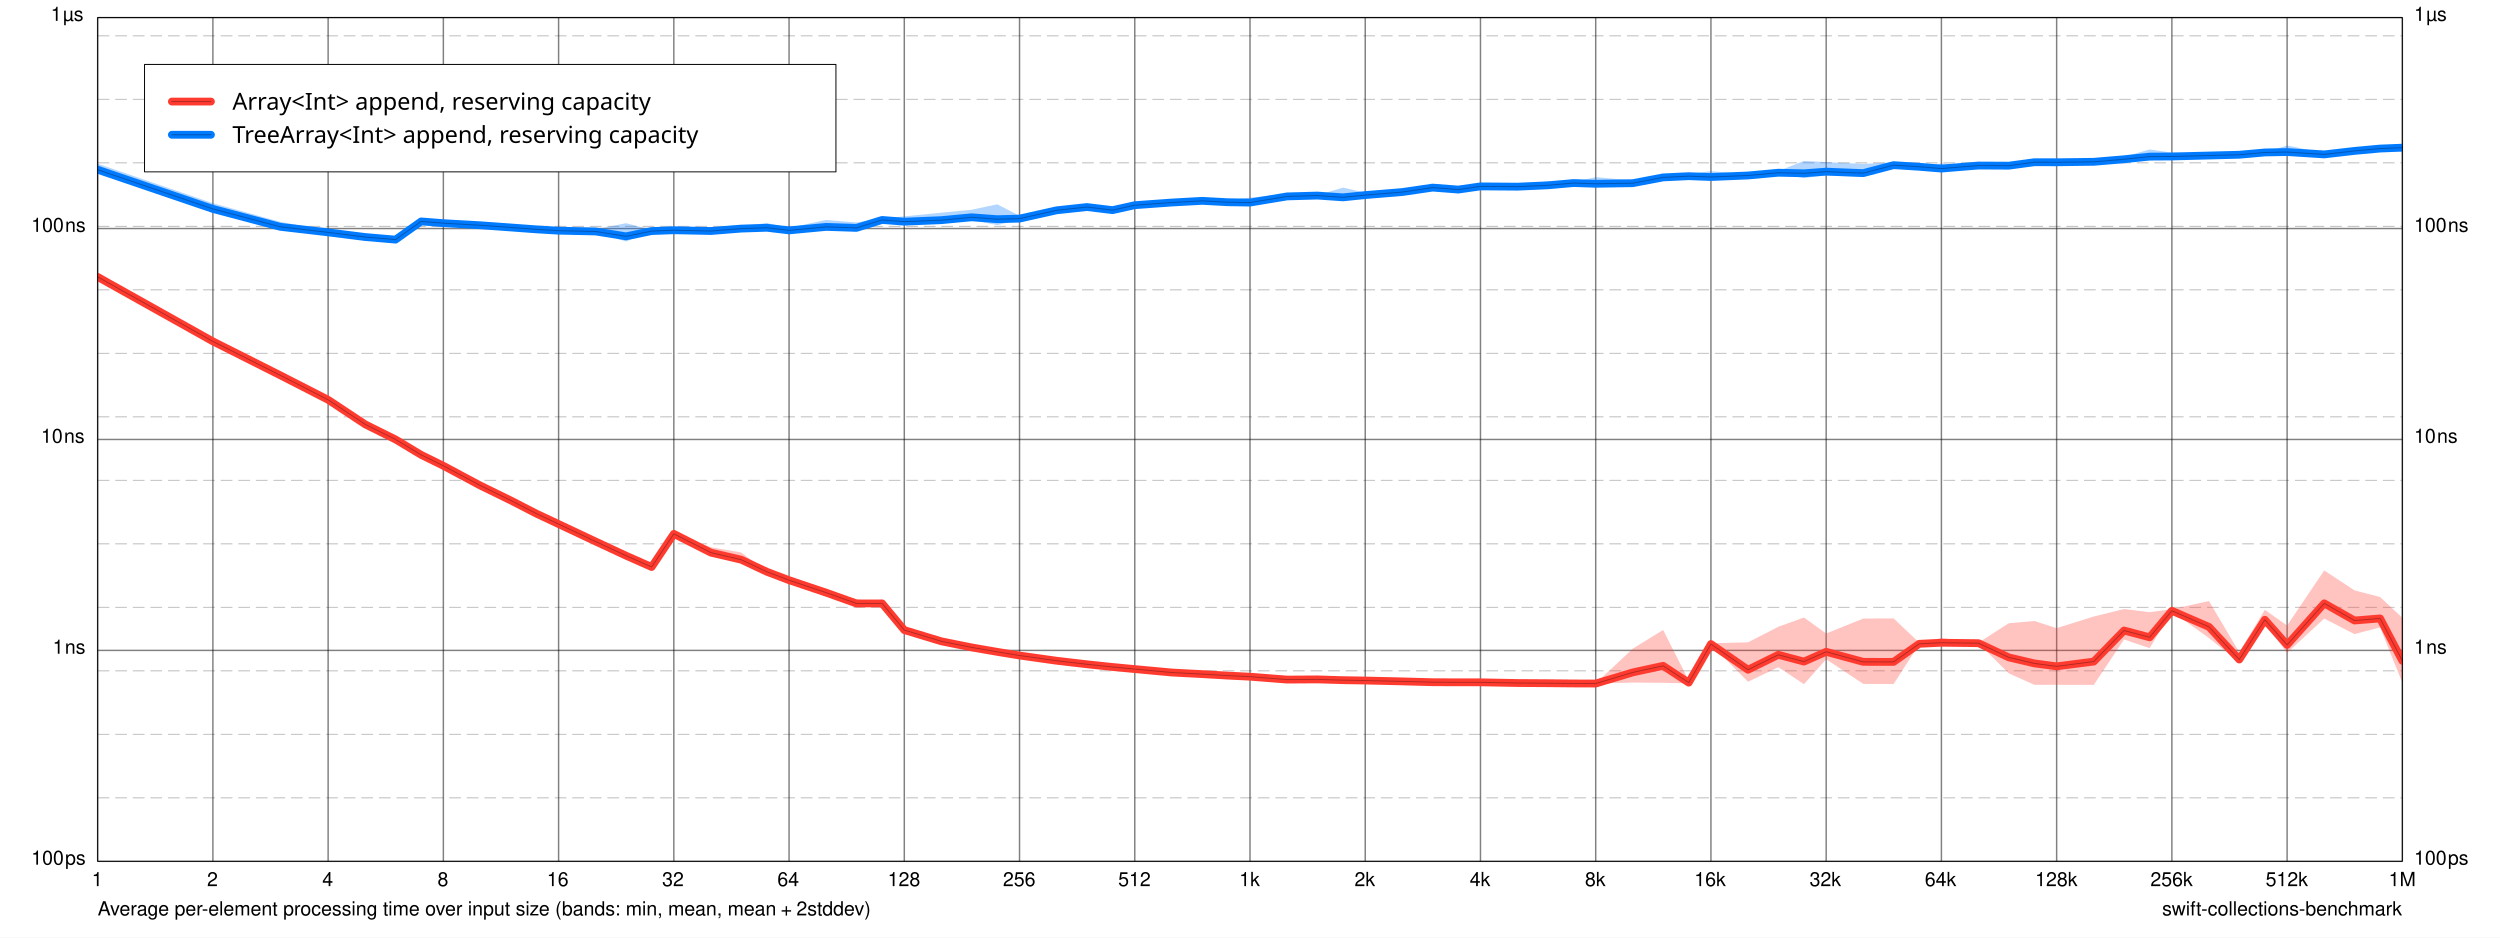
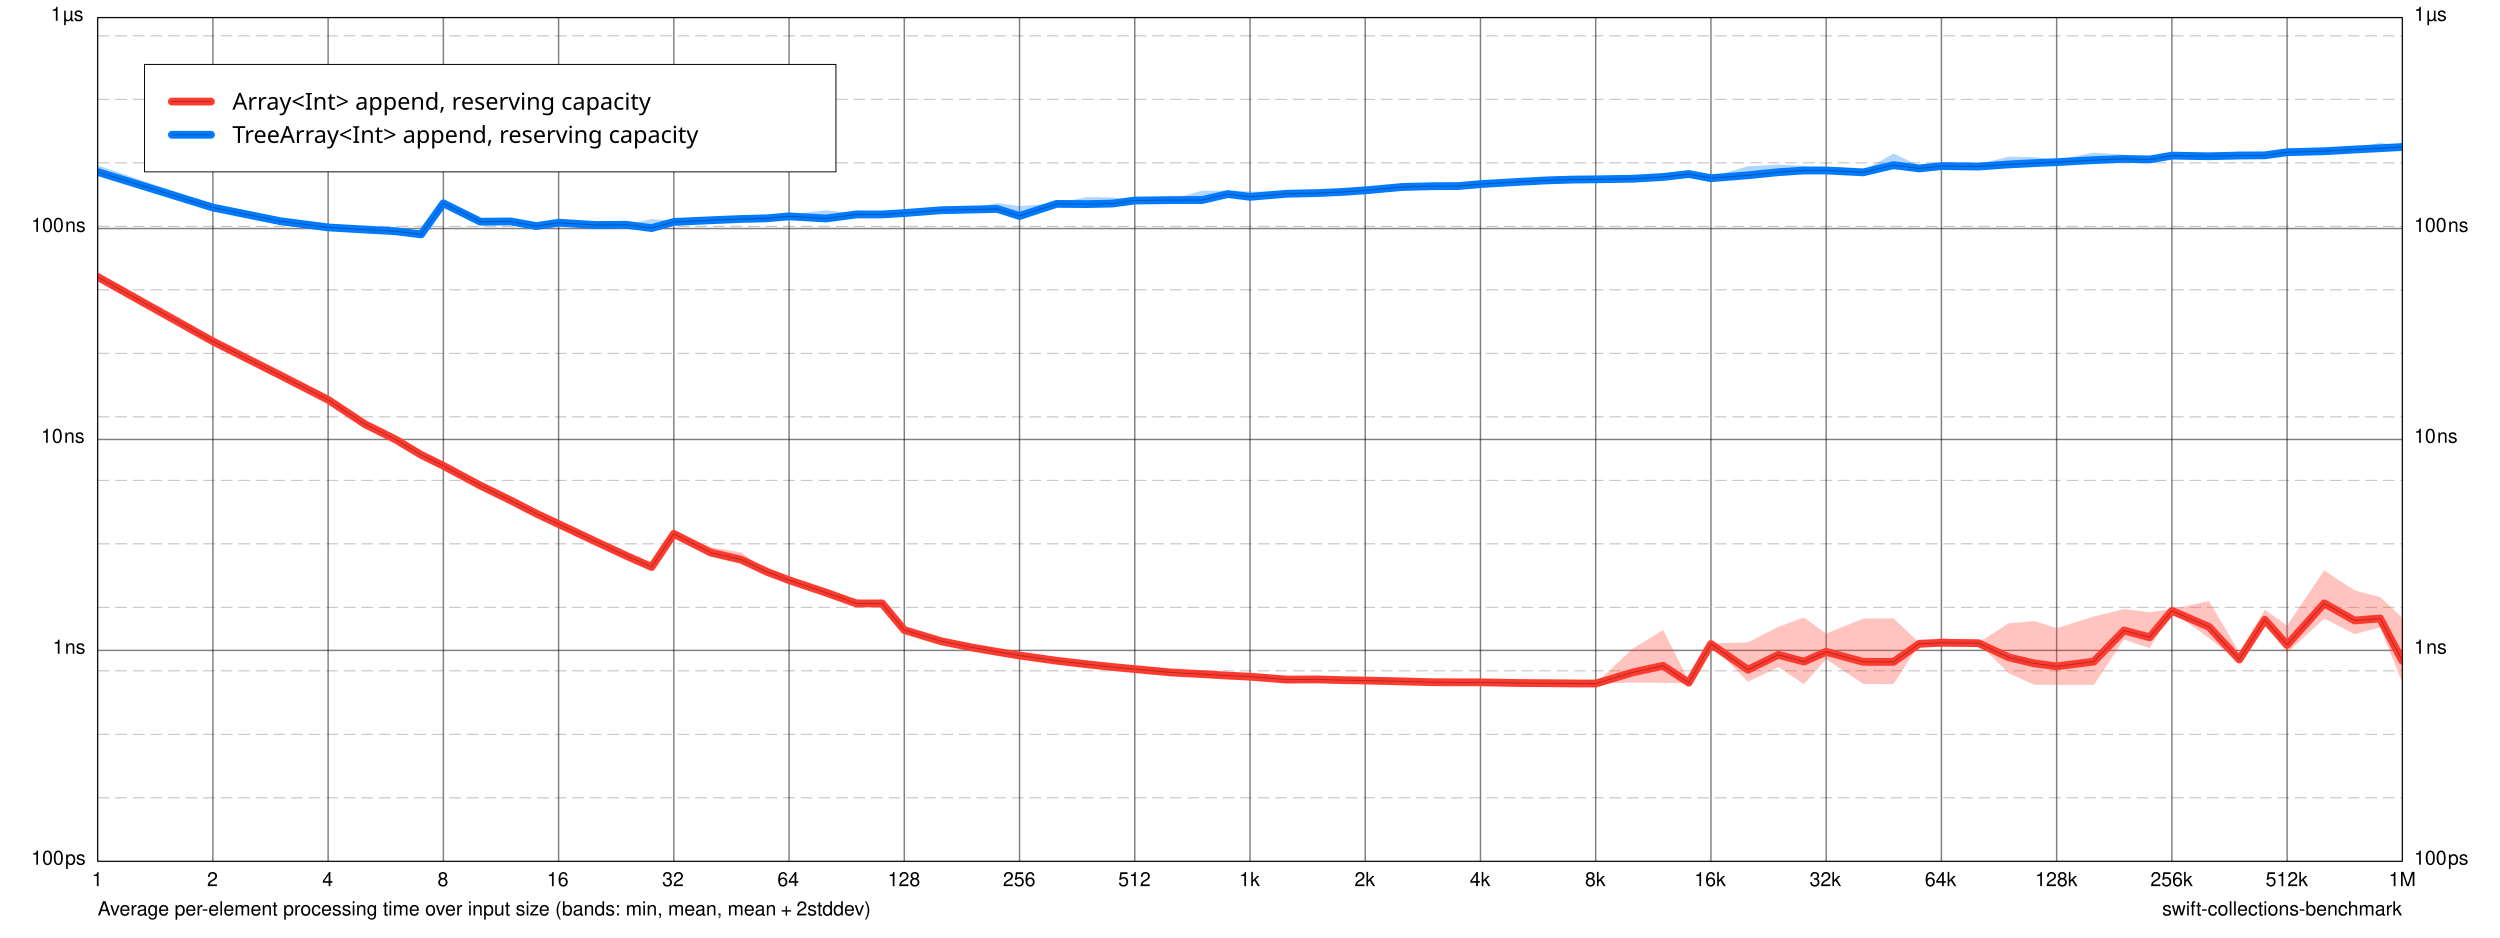
<svg xmlns="http://www.w3.org/2000/svg" xmlns:xlink="http://www.w3.org/1999/xlink" width="1280.0px" height="480.0px" viewBox="0.0 0.0 1280.0 480.0" version="1.1">
  <path d="M 0 0 L 0 480 L 1280 480 L 1280 0 z" fill="#FFFFFF" fill-opacity="1.0" stroke="none" />
  <text x="50" y="468.7" font-family="Helvetica" font-size="10" font-weight="normal" font-style="normal" fill="#000000" fill-opacity="1">Average per-element processing time over input size (bands: min, mean, mean + 2stddev)</text>
  <a xlink:href="https://github.com/apple/swift-collections-benchmark">
    <text x="1107" y="468.7" font-family="Helvetica" font-size="10" font-weight="normal" font-style="normal" fill="#000000" fill-opacity="1">swift-collections-benchmark</text>
  </a>
  <path d="M 50 9 L 50 441" fill="none" stroke-width="0.75" stroke="#000000" stroke-opacity="0.498" stroke-linecap="butt" stroke-linejoin="round" />
  <text x="47" y="453.7" font-family="Helvetica" font-size="10" font-weight="normal" font-style="normal" fill="#000000" fill-opacity="1">1</text>
  <path d="M 109 9 L 109 441" fill="none" stroke-width="0.75" stroke="#000000" stroke-opacity="0.498" stroke-linecap="butt" stroke-linejoin="round" />
  <text x="106" y="453.7" font-family="Helvetica" font-size="10" font-weight="normal" font-style="normal" fill="#000000" fill-opacity="1">2</text>
  <path d="M 168 9 L 168 441" fill="none" stroke-width="0.75" stroke="#000000" stroke-opacity="0.498" stroke-linecap="butt" stroke-linejoin="round" />
  <text x="165" y="453.7" font-family="Helvetica" font-size="10" font-weight="normal" font-style="normal" fill="#000000" fill-opacity="1">4</text>
  <path d="M 227 9 L 227 441" fill="none" stroke-width="0.75" stroke="#000000" stroke-opacity="0.498" stroke-linecap="butt" stroke-linejoin="round" />
  <text x="224" y="453.7" font-family="Helvetica" font-size="10" font-weight="normal" font-style="normal" fill="#000000" fill-opacity="1">8</text>
  <path d="M 286 9 L 286 441" fill="none" stroke-width="0.75" stroke="#000000" stroke-opacity="0.498" stroke-linecap="butt" stroke-linejoin="round" />
  <text x="280" y="453.7" font-family="Helvetica" font-size="10" font-weight="normal" font-style="normal" fill="#000000" fill-opacity="1">16</text>
  <path d="M 345 9 L 345 441" fill="none" stroke-width="0.75" stroke="#000000" stroke-opacity="0.498" stroke-linecap="butt" stroke-linejoin="round" />
  <text x="339" y="453.7" font-family="Helvetica" font-size="10" font-weight="normal" font-style="normal" fill="#000000" fill-opacity="1">32</text>
  <path d="M 404 9 L 404 441" fill="none" stroke-width="0.75" stroke="#000000" stroke-opacity="0.498" stroke-linecap="butt" stroke-linejoin="round" />
  <text x="398" y="453.7" font-family="Helvetica" font-size="10" font-weight="normal" font-style="normal" fill="#000000" fill-opacity="1">64</text>
  <path d="M 463 9 L 463 441" fill="none" stroke-width="0.75" stroke="#000000" stroke-opacity="0.498" stroke-linecap="butt" stroke-linejoin="round" />
  <text x="454.5" y="453.7" font-family="Helvetica" font-size="10" font-weight="normal" font-style="normal" fill="#000000" fill-opacity="1">128</text>
  <path d="M 522 9 L 522 441" fill="none" stroke-width="0.75" stroke="#000000" stroke-opacity="0.498" stroke-linecap="butt" stroke-linejoin="round" />
  <text x="513.5" y="453.7" font-family="Helvetica" font-size="10" font-weight="normal" font-style="normal" fill="#000000" fill-opacity="1">256</text>
  <path d="M 581 9 L 581 441" fill="none" stroke-width="0.75" stroke="#000000" stroke-opacity="0.498" stroke-linecap="butt" stroke-linejoin="round" />
  <text x="572.5" y="453.7" font-family="Helvetica" font-size="10" font-weight="normal" font-style="normal" fill="#000000" fill-opacity="1">512</text>
  <path d="M 640 9 L 640 441" fill="none" stroke-width="0.75" stroke="#000000" stroke-opacity="0.498" stroke-linecap="butt" stroke-linejoin="round" />
  <text x="634.5" y="453.7" font-family="Helvetica" font-size="10" font-weight="normal" font-style="normal" fill="#000000" fill-opacity="1">1k</text>
  <path d="M 699 9 L 699 441" fill="none" stroke-width="0.75" stroke="#000000" stroke-opacity="0.498" stroke-linecap="butt" stroke-linejoin="round" />
  <text x="693.5" y="453.7" font-family="Helvetica" font-size="10" font-weight="normal" font-style="normal" fill="#000000" fill-opacity="1">2k</text>
  <path d="M 758 9 L 758 441" fill="none" stroke-width="0.75" stroke="#000000" stroke-opacity="0.498" stroke-linecap="butt" stroke-linejoin="round" />
  <text x="752.5" y="453.7" font-family="Helvetica" font-size="10" font-weight="normal" font-style="normal" fill="#000000" fill-opacity="1">4k</text>
  <path d="M 817 9 L 817 441" fill="none" stroke-width="0.75" stroke="#000000" stroke-opacity="0.498" stroke-linecap="butt" stroke-linejoin="round" />
  <text x="811.5" y="453.7" font-family="Helvetica" font-size="10" font-weight="normal" font-style="normal" fill="#000000" fill-opacity="1">8k</text>
  <path d="M 876 9 L 876 441" fill="none" stroke-width="0.75" stroke="#000000" stroke-opacity="0.498" stroke-linecap="butt" stroke-linejoin="round" />
  <text x="867.5" y="453.7" font-family="Helvetica" font-size="10" font-weight="normal" font-style="normal" fill="#000000" fill-opacity="1">16k</text>
  <path d="M 935 9 L 935 441" fill="none" stroke-width="0.75" stroke="#000000" stroke-opacity="0.498" stroke-linecap="butt" stroke-linejoin="round" />
  <text x="926.5" y="453.7" font-family="Helvetica" font-size="10" font-weight="normal" font-style="normal" fill="#000000" fill-opacity="1">32k</text>
  <path d="M 994 9 L 994 441" fill="none" stroke-width="0.75" stroke="#000000" stroke-opacity="0.498" stroke-linecap="butt" stroke-linejoin="round" />
  <text x="985.5" y="453.7" font-family="Helvetica" font-size="10" font-weight="normal" font-style="normal" fill="#000000" fill-opacity="1">64k</text>
  <path d="M 1053 9 L 1053 441" fill="none" stroke-width="0.75" stroke="#000000" stroke-opacity="0.498" stroke-linecap="butt" stroke-linejoin="round" />
  <text x="1042" y="453.7" font-family="Helvetica" font-size="10" font-weight="normal" font-style="normal" fill="#000000" fill-opacity="1">128k</text>
  <path d="M 1112 9 L 1112 441" fill="none" stroke-width="0.75" stroke="#000000" stroke-opacity="0.498" stroke-linecap="butt" stroke-linejoin="round" />
  <text x="1101" y="453.7" font-family="Helvetica" font-size="10" font-weight="normal" font-style="normal" fill="#000000" fill-opacity="1">256k</text>
  <path d="M 1171 9 L 1171 441" fill="none" stroke-width="0.75" stroke="#000000" stroke-opacity="0.498" stroke-linecap="butt" stroke-linejoin="round" />
  <text x="1160" y="453.7" font-family="Helvetica" font-size="10" font-weight="normal" font-style="normal" fill="#000000" fill-opacity="1">512k</text>
  <path d="M 1230 9 L 1230 441" fill="none" stroke-width="0.75" stroke="#000000" stroke-opacity="0.498" stroke-linecap="butt" stroke-linejoin="round" />
  <text x="1223" y="453.7" font-family="Helvetica" font-size="10" font-weight="normal" font-style="normal" fill="#000000" fill-opacity="1">1M</text>
  <path d="M 50 441 L 1230 441" fill="none" stroke-width="0.75" stroke="#000000" stroke-opacity="0.498" stroke-linecap="butt" stroke-linejoin="round" />
  <text x="16" y="442.7" font-family="Helvetica" font-size="10" font-weight="normal" font-style="normal" fill="#000000" fill-opacity="1">100 ps</text>
  <text x="1236" y="442.7" font-family="Helvetica" font-size="10" font-weight="normal" font-style="normal" fill="#000000" fill-opacity="1">100 ps</text>
  <path d="M 50 333 L 1230 333" fill="none" stroke-width="0.75" stroke="#000000" stroke-opacity="0.498" stroke-linecap="butt" stroke-linejoin="round" />
  <text x="27" y="334.7" font-family="Helvetica" font-size="10" font-weight="normal" font-style="normal" fill="#000000" fill-opacity="1">1 ns</text>
  <text x="1236" y="334.7" font-family="Helvetica" font-size="10" font-weight="normal" font-style="normal" fill="#000000" fill-opacity="1">1 ns</text>
  <path d="M 50 225 L 1230 225" fill="none" stroke-width="0.75" stroke="#000000" stroke-opacity="0.498" stroke-linecap="butt" stroke-linejoin="round" />
  <text x="21" y="226.7" font-family="Helvetica" font-size="10" font-weight="normal" font-style="normal" fill="#000000" fill-opacity="1">10 ns</text>
  <text x="1236" y="226.7" font-family="Helvetica" font-size="10" font-weight="normal" font-style="normal" fill="#000000" fill-opacity="1">10 ns</text>
  <path d="M 50 117 L 1230 117" fill="none" stroke-width="0.75" stroke="#000000" stroke-opacity="0.498" stroke-linecap="butt" stroke-linejoin="round" />
  <text x="16" y="118.7" font-family="Helvetica" font-size="10" font-weight="normal" font-style="normal" fill="#000000" fill-opacity="1">100 ns</text>
  <text x="1236" y="118.7" font-family="Helvetica" font-size="10" font-weight="normal" font-style="normal" fill="#000000" fill-opacity="1">100 ns</text>
  <path d="M 50 9 L 1230 9" fill="none" stroke-width="0.75" stroke="#000000" stroke-opacity="0.498" stroke-linecap="butt" stroke-linejoin="round" />
  <text x="26" y="10.7" font-family="Helvetica" font-size="10" font-weight="normal" font-style="normal" fill="#000000" fill-opacity="1">1 µs</text>
  <text x="1236" y="10.7" font-family="Helvetica" font-size="10" font-weight="normal" font-style="normal" fill="#000000" fill-opacity="1">1 µs</text>
  <path d="M 50 408.49 L 1230 408.49" fill="none" stroke-width="0.5" stroke="#000000" stroke-opacity="0.259" stroke-linecap="butt" stroke-linejoin="round" stroke-dasharray="6 3" stroke-dashoffset="0" />
  <path d="M 50 375.98 L 1230 375.98" fill="none" stroke-width="0.5" stroke="#000000" stroke-opacity="0.259" stroke-linecap="butt" stroke-linejoin="round" stroke-dasharray="6 3" stroke-dashoffset="0" />
  <path d="M 50 343.47 L 1230 343.47" fill="none" stroke-width="0.5" stroke="#000000" stroke-opacity="0.259" stroke-linecap="butt" stroke-linejoin="round" stroke-dasharray="6 3" stroke-dashoffset="0" />
  <path d="M 50 310.96 L 1230 310.96" fill="none" stroke-width="0.5" stroke="#000000" stroke-opacity="0.259" stroke-linecap="butt" stroke-linejoin="round" stroke-dasharray="6 3" stroke-dashoffset="0" />
  <path d="M 50 278.44 L 1230 278.44" fill="none" stroke-width="0.5" stroke="#000000" stroke-opacity="0.259" stroke-linecap="butt" stroke-linejoin="round" stroke-dasharray="6 3" stroke-dashoffset="0" />
  <path d="M 50 245.93 L 1230 245.93" fill="none" stroke-width="0.5" stroke="#000000" stroke-opacity="0.259" stroke-linecap="butt" stroke-linejoin="round" stroke-dasharray="6 3" stroke-dashoffset="0" />
  <path d="M 50 213.42 L 1230 213.42" fill="none" stroke-width="0.5" stroke="#000000" stroke-opacity="0.259" stroke-linecap="butt" stroke-linejoin="round" stroke-dasharray="6 3" stroke-dashoffset="0" />
  <path d="M 50 180.91 L 1230 180.91" fill="none" stroke-width="0.5" stroke="#000000" stroke-opacity="0.259" stroke-linecap="butt" stroke-linejoin="round" stroke-dasharray="6 3" stroke-dashoffset="0" />
  <path d="M 50 148.4 L 1230 148.4" fill="none" stroke-width="0.5" stroke="#000000" stroke-opacity="0.259" stroke-linecap="butt" stroke-linejoin="round" stroke-dasharray="6 3" stroke-dashoffset="0" />
  <path d="M 50 115.89 L 1230 115.89" fill="none" stroke-width="0.5" stroke="#000000" stroke-opacity="0.259" stroke-linecap="butt" stroke-linejoin="round" stroke-dasharray="6 3" stroke-dashoffset="0" />
  <path d="M 50 83.376 L 1230 83.376" fill="none" stroke-width="0.5" stroke="#000000" stroke-opacity="0.259" stroke-linecap="butt" stroke-linejoin="round" stroke-dasharray="6 3" stroke-dashoffset="0" />
  <path d="M 50 50.865 L 1230 50.865" fill="none" stroke-width="0.5" stroke="#000000" stroke-opacity="0.259" stroke-linecap="butt" stroke-linejoin="round" stroke-dasharray="6 3" stroke-dashoffset="0" />
  <path d="M 50 18.354 L 1230 18.354" fill="none" stroke-width="0.5" stroke="#000000" stroke-opacity="0.259" stroke-linecap="butt" stroke-linejoin="round" stroke-dasharray="6 3" stroke-dashoffset="0" />
  <path d="M 74 33 L 74 88 L 428 88 L 428 33 z" fill="#FFFFFF" fill-opacity="1.0" stroke="none" />
  <clipPath id="clip-0">
    <path d="M 50 9 L 50 441 L 1230 441 L 1230 9 z" />
  </clipPath>
  <g clip-path="url(#clip-0)">
-     <path d="M 50 83.801L 109 104.05L 143.51 113.58L 168 118.18L 186.99 120.58L 202.51 122.64L 215.63 112.29L 227 114.03L 245.99 114.14L 261.51 116.16L 274.63 116.94L 286 117.83L 304.99 117.46L 320.51 114.28L 333.63 117.61L 345 117.68L 363.99 116.32L 379.51 115.79L 392.63 114.2L 404 116.65L 422.99 112.62L 438.51 113.9L 451.63 111.77L 463 110.78L 481.99 108.88L 497.51 107.39L 510.63 104.61L 522 110.5L 540.99 107.65L 556.51 105.5L 569.63 106.69L 581 104.84L 599.99 102.75L 615.51 101.96L 628.63 102.53L 640 101.15L 658.99 99.58L 674.51 99.982L 687.63 96.039L 699 98.679L 717.99 97.68L 733.51 95.348L 746.63 95.657L 758 94.961L 776.99 94.695L 792.51 92.871L 805.63 93.238L 817 90.7L 835.99 92.363L 851.51 90.575L 864.63 89.088L 876 87.639L 894.99 89.251L 910.51 87.603L 923.63 82.379L 935 82.98L 953.99 83.924L 969.51 83.112L 982.63 85.216L 994 83.719L 1013 84.366L 1028.5 84.651L 1041.6 82.708L 1053 82.076L 1072 82.079L 1087.5 80.293L 1100.6 76.53L 1112 78.133L 1131 78.691L 1146.5 78.603L 1159.6 77.939L 1171 74.493L 1190 78.381L 1205.5 77.091L 1218.6 74.246L 1230 74.317L 1230 76.076L 1218.6 76.721L 1205.5 77.334L 1190 79.299L 1171 79.086L 1159.6 78.101L 1146.5 79.457L 1131 79.962L 1112 80.83L 1100.6 81.553L 1087.5 81.994L 1072 83.119L 1053 83.448L 1041.6 83.178L 1028.5 84.893L 1013 84.888L 994 87.257L 982.63 85.444L 969.51 85.082L 953.99 90.431L 935 89.751L 923.63 91.197L 910.51 88.727L 894.99 90.063L 876 91.734L 864.63 90.598L 851.51 90.92L 835.99 94.304L 817 95.357L 805.63 93.892L 792.51 95.608L 776.99 95.894L 758 95.599L 746.63 97.571L 733.51 96.302L 717.99 98.562L 699 100.32L 687.63 102.94L 674.51 100.18L 658.99 100.91L 640 104.66L 628.63 103.9L 615.51 103.14L 599.99 104.03L 581 105.14L 569.63 107.91L 556.51 106.18L 540.99 107.7L 522 112.45L 510.63 115.25L 497.51 112.7L 481.99 114.16L 463 114.5L 451.63 112.91L 438.51 117.7L 422.99 117.5L 404 118.43L 392.63 117.49L 379.51 117.49L 363.99 119L 345 117.94L 333.63 118.55L 320.51 123.64L 304.99 118.89L 286 118.21L 274.63 117.6L 261.51 116.56L 245.99 115.78L 227 114.34L 215.63 113.76L 202.51 122.71L 186.99 121.64L 168 119.25L 143.51 117.07L 109 108.04L 50 88.039" fill="#007AFF" fill-opacity="0.302" stroke="none" />
+     <path d="M 50 84.589L 109 104.86L 143.51 112.91L 168 115.83L 186.99 117.48L 202.51 118.39L 215.63 117.93L 227 102.59L 245.99 111.76L 261.51 112.94L 274.63 113.82L 286 113.95L 304.99 115.05L 320.51 115.06L 333.63 112.15L 345 113.18L 363.99 112.75L 379.51 111.81L 392.63 110.27L 404 109.77L 422.99 107.67L 438.51 109.35L 451.63 109.19L 463 107.43L 481.99 107.39L 497.51 106.61L 510.63 103.97L 522 105.5L 540.99 104.06L 556.51 100.88L 569.63 101.09L 581 102.54L 599.99 102.02L 615.51 97.645L 628.63 97.638L 640 98.082L 658.99 98.091L 674.51 97.247L 687.63 97.971L 699 97.159L 717.99 95.193L 733.51 93.96L 746.63 93.553L 758 92.8L 776.99 91.653L 792.51 91.4L 805.63 90.194L 817 91.506L 835.99 90.975L 851.51 90.403L 864.63 88.883L 876 90.661L 894.99 85.088L 910.51 84.261L 923.63 84.861L 935 86.359L 953.99 87.499L 969.51 78.62L 982.63 84.729L 994 83.172L 1013 84.096L 1028.5 80.212L 1041.6 80.48L 1053 81.804L 1072 78.147L 1087.5 79.254L 1100.6 80.689L 1112 78.985L 1131 79.898L 1146.5 77.474L 1159.6 78.549L 1171 76.186L 1190 75.801L 1205.5 75.76L 1218.6 73.114L 1230 75.035L 1230 75.341L 1218.6 76.91L 1205.5 76.827L 1190 78.024L 1171 78.579L 1159.6 79.871L 1146.5 80.427L 1131 80.048L 1112 79.921L 1100.6 81.974L 1087.5 82.125L 1072 83.408L 1053 83.459L 1041.6 84.631L 1028.5 85.672L 1013 85.69L 994 85.722L 982.63 86.791L 969.51 86.838L 953.99 88.519L 935 87.607L 923.63 88.17L 910.51 89.625L 894.99 91.501L 876 91.454L 864.63 89.178L 851.51 90.702L 835.99 91.7L 817 91.917L 805.63 92.572L 792.51 92.661L 776.99 93.686L 758 94.78L 746.63 95.882L 733.51 95.835L 717.99 95.921L 699 97.572L 687.63 98.349L 674.51 99.435L 658.99 99.587L 640 101.76L 628.63 100L 615.51 104.21L 599.99 102.6L 581 102.74L 569.63 105.36L 556.51 105.85L 540.99 104.5L 522 112.52L 510.63 108.09L 497.51 107.53L 481.99 107.71L 463 109.69L 451.63 110.01L 438.51 109.91L 422.99 113.47L 404 111.14L 392.63 112.32L 379.51 112.22L 363.99 112.78L 345 113.8L 333.63 118.55L 320.51 115.09L 304.99 115.26L 286 114.04L 274.63 116.47L 261.51 113.52L 245.99 114.16L 227 104.65L 215.63 120.77L 202.51 118.39L 186.99 117.55L 168 116.66L 143.51 113.37L 109 106.77L 50 89.324" fill="#007AFF" fill-opacity="0.302" stroke="none" />
    <path d="M 50 139.49L 109 174.78L 143.51 192.16L 168 202.94L 186.99 216.81L 202.51 223.19L 215.63 231.97L 227 238.49L 245.99 248.64L 261.51 256.23L 274.63 262.54L 286 267.88L 304.99 276.85L 320.51 284.5L 333.63 290.3L 345 273.34L 363.99 280.19L 379.51 282.87L 392.63 292.75L 404 296.86L 422.99 303.27L 438.51 306.79L 451.63 308.93L 463 320.73L 481.99 328.35L 497.51 331.47L 510.63 333.76L 522 335.62L 540.99 338.3L 556.51 339.94L 569.63 341.5L 581 342.57L 599.99 343.62L 615.51 345.04L 628.63 345.83L 640 346.42L 658.99 346.06L 674.51 347.85L 687.63 348.25L 699 348.13L 717.99 348.58L 733.51 349.29L 746.63 349.35L 758 349.33L 776.99 349.59L 792.51 349.78L 805.63 349.83L 817 349.92L 835.99 332.11L 851.51 322.54L 864.63 348.43L 876 329.36L 894.99 328.89L 910.51 320.91L 923.63 316.16L 935 324.37L 953.99 316.7L 969.51 316.63L 982.63 329.03L 994 326.69L 1013 329.04L 1028.5 319.1L 1041.6 317.95L 1053 321.62L 1072 315.65L 1087.5 311.84L 1100.6 313.46L 1112 311.88L 1131 307.75L 1146.5 333.96L 1159.6 312.25L 1171 320.26L 1190 292.07L 1205.5 302.27L 1218.6 305.68L 1230 316.31L 1230 349.52L 1218.6 321.22L 1205.5 324.65L 1190 316.69L 1171 334.25L 1159.6 319.27L 1146.5 339.06L 1131 326.7L 1112 313.02L 1100.6 331.84L 1087.5 327.42L 1072 350.67L 1053 350.63L 1041.6 350.61L 1028.5 344.74L 1013 329.4L 994 329.96L 982.63 329.84L 969.51 350.23L 953.99 350.15L 935 337.53L 923.63 350.29L 910.51 341.6L 894.99 349.06L 876 329.89L 864.63 349.89L 851.51 349.6L 835.99 349.46L 817 349.98L 805.63 349.97L 792.51 349.81L 776.99 349.74L 758 349.36L 746.63 349.35L 733.51 349.29L 717.99 348.97L 699 348.54L 687.63 348.25L 674.51 347.85L 658.99 348.64L 640 346.47L 628.63 345.94L 615.51 345.17L 599.99 344.58L 581 342.57L 569.63 341.5L 556.51 340.17L 540.99 338.3L 522 335.62L 510.63 333.76L 497.51 331.48L 481.99 328.35L 463 323.27L 451.63 308.94L 438.51 309.78L 422.99 303.52L 404 297.13L 392.63 292.75L 379.51 287.95L 363.99 283.98L 345 273.34L 333.63 290.3L 320.51 284.5L 304.99 277.42L 286 268.47L 274.63 263.14L 261.51 256.23L 245.99 248.64L 227 238.49L 215.63 233.22L 202.51 225.66L 186.99 217.44L 168 205.34L 143.51 192.16L 109 174.79L 50 142.62" fill="#FF3B30" fill-opacity="0.302" stroke="none" />
-     <path d="M 50 86.895L 109 106.97L 143.51 116.13L 168 118.97L 186.99 121.36L 202.51 122.69L 215.63 113.37L 227 114.26L 245.99 115.34L 261.51 116.46L 274.63 117.43L 286 118.11L 304.99 118.51L 320.51 121.01L 333.63 118.3L 345 117.88L 363.99 118.28L 379.51 117.04L 392.63 116.61L 404 117.96L 422.99 116.17L 438.51 116.68L 451.63 112.61L 463 113.5L 481.99 112.72L 497.51 111.26L 510.63 112.23L 522 111.93L 540.99 107.68L 556.51 106L 569.63 107.59L 581 105.06L 599.99 103.69L 615.51 102.83L 628.63 103.54L 640 103.72L 658.99 100.56L 674.51 100.13L 687.63 101.04L 699 99.883L 717.99 98.33L 733.51 96.051L 746.63 97.064L 758 95.432L 776.99 95.578L 792.51 94.878L 805.63 93.721L 817 94.095L 835.99 93.789L 851.51 90.83L 864.63 90.199L 876 90.629L 894.99 89.849L 910.51 88.431L 923.63 88.729L 935 87.886L 953.99 88.642L 969.51 84.56L 982.63 85.385L 994 86.306L 1013 84.751L 1028.5 84.83L 1041.6 83.055L 1053 83.086L 1072 82.845L 1087.5 81.544L 1100.6 80.188L 1112 80.111L 1131 79.626L 1146.5 79.233L 1159.6 78.059L 1171 77.843L 1190 79.058L 1205.5 77.27L 1218.6 76.062L 1230 75.61" fill="none" stroke-width="4" stroke="#007AFF" stroke-opacity="1" stroke-linecap="round" stroke-linejoin="round" />
+     <path d="M 50 88.04L 109 106.26L 143.51 113.25L 168 116.44L 186.99 117.53L 202.51 118.39L 215.63 120.01L 227 104.1L 245.99 113.52L 261.51 113.37L 274.63 115.76L 286 114.02L 304.99 115.21L 320.51 115.08L 333.63 116.79L 345 113.63L 363.99 112.77L 379.51 112.11L 392.63 111.78L 404 110.78L 422.99 111.88L 438.51 109.77L 451.63 109.79L 463 109.09L 481.99 107.62L 497.51 107.29L 510.63 106.98L 522 110.58L 540.99 104.39L 556.51 104.5L 569.63 104.21L 581 102.69L 599.99 102.45L 615.51 102.41L 628.63 99.374L 640 100.77L 658.99 99.192L 674.51 98.853L 687.63 98.25L 699 97.463L 717.99 95.73L 733.51 95.338L 746.63 95.263L 758 94.255L 776.99 93.146L 792.51 92.328L 805.63 91.939L 817 91.809L 835.99 91.51L 851.51 90.623L 864.63 89.101L 876 91.246L 894.99 89.739L 910.51 88.163L 923.63 87.283L 935 87.278L 953.99 88.25L 969.51 84.549L 982.63 86.244L 994 85.043L 1013 85.268L 1028.5 84.184L 1041.6 83.511L 1053 83.021L 1072 81.976L 1087.5 81.358L 1100.6 81.635L 1112 79.675L 1131 80.008L 1146.5 79.638L 1159.6 79.522L 1171 77.942L 1190 77.433L 1205.5 76.546L 1218.6 75.888L 1230 75.261" fill="none" stroke-width="4" stroke="#007AFF" stroke-opacity="1" stroke-linecap="round" stroke-linejoin="round" />
    <path d="M 50 141.78L 109 174.79L 143.51 192.16L 168 204.7L 186.99 217.27L 202.51 225L 215.63 232.89L 227 238.49L 245.99 248.64L 261.51 256.23L 274.63 262.98L 286 268.32L 304.99 277.27L 320.51 284.5L 333.63 290.3L 345 273.34L 363.99 282.96L 379.51 286.57L 392.63 292.75L 404 297.06L 422.99 303.45L 438.51 308.98L 451.63 308.94L 463 322.6L 481.99 328.35L 497.51 331.48L 510.63 333.76L 522 335.62L 540.99 338.3L 556.51 340.11L 569.63 341.5L 581 342.57L 599.99 344.33L 615.51 345.14L 628.63 345.91L 640 346.46L 658.99 347.95L 674.51 347.85L 687.63 348.25L 699 348.43L 717.99 348.87L 733.51 349.29L 746.63 349.35L 758 349.35L 776.99 349.7L 792.51 349.8L 805.63 349.93L 817 349.97L 835.99 344.27L 851.51 340.9L 864.63 349.51L 876 329.75L 894.99 342.9L 910.51 335.26L 923.63 338.73L 935 333.72L 953.99 338.87L 969.51 338.89L 982.63 329.63L 994 329.08L 1013 329.31L 1028.5 336.58L 1041.6 339.66L 1053 341.17L 1072 338.73L 1087.5 322.82L 1100.6 326.3L 1112 312.72L 1131 320.97L 1146.5 337.67L 1159.6 317.33L 1171 330.18L 1190 308.92L 1205.5 317.7L 1218.6 316.64L 1230 338.34" fill="none" stroke-width="4" stroke="#FF3B30" stroke-opacity="1" stroke-linecap="round" stroke-linejoin="round" />
-     <path d="M 50 86.895L 109 106.97L 143.51 116.13L 168 118.97L 186.99 121.36L 202.51 122.69L 215.63 113.37L 227 114.26L 245.99 115.34L 261.51 116.46L 274.63 117.43L 286 118.11L 304.99 118.51L 320.51 121.01L 333.63 118.3L 345 117.88L 363.99 118.28L 379.51 117.04L 392.63 116.61L 404 117.96L 422.99 116.17L 438.51 116.68L 451.63 112.61L 463 113.5L 481.99 112.72L 497.51 111.26L 510.63 112.23L 522 111.93L 540.99 107.68L 556.51 106L 569.63 107.59L 581 105.06L 599.99 103.69L 615.51 102.83L 628.63 103.54L 640 103.72L 658.99 100.56L 674.51 100.13L 687.63 101.04L 699 99.883L 717.99 98.33L 733.51 96.051L 746.63 97.064L 758 95.432L 776.99 95.578L 792.51 94.878L 805.63 93.721L 817 94.095L 835.99 93.789L 851.51 90.83L 864.63 90.199L 876 90.629L 894.99 89.849L 910.51 88.431L 923.63 88.729L 935 87.886L 953.99 88.642L 969.51 84.56L 982.63 85.385L 994 86.306L 1013 84.751L 1028.5 84.83L 1041.6 83.055L 1053 83.086L 1072 82.845L 1087.5 81.544L 1100.6 80.188L 1112 80.111L 1131 79.626L 1146.5 79.233L 1159.6 78.059L 1171 77.843L 1190 79.058L 1205.5 77.27L 1218.6 76.062L 1230 75.61" fill="none" stroke-width="0.5" stroke="#000000" stroke-opacity="0.302" stroke-linecap="round" stroke-linejoin="round" />
+     <path d="M 50 88.04L 109 106.26L 143.51 113.25L 168 116.44L 186.99 117.53L 202.51 118.39L 215.63 120.01L 227 104.1L 245.99 113.52L 261.51 113.37L 274.63 115.76L 286 114.02L 304.99 115.21L 320.51 115.08L 333.63 116.79L 345 113.63L 363.99 112.77L 379.51 112.11L 392.63 111.78L 404 110.78L 422.99 111.88L 438.51 109.77L 451.63 109.79L 463 109.09L 481.99 107.62L 497.51 107.29L 510.63 106.98L 522 110.58L 540.99 104.39L 556.51 104.5L 569.63 104.21L 581 102.69L 599.99 102.45L 615.51 102.41L 628.63 99.374L 640 100.77L 658.99 99.192L 674.51 98.853L 687.63 98.25L 699 97.463L 717.99 95.73L 733.51 95.338L 746.63 95.263L 758 94.255L 776.99 93.146L 792.51 92.328L 805.63 91.939L 817 91.809L 835.99 91.51L 851.51 90.623L 864.63 89.101L 876 91.246L 894.99 89.739L 910.51 88.163L 923.63 87.283L 935 87.278L 953.99 88.25L 969.51 84.549L 982.63 86.244L 994 85.043L 1013 85.268L 1028.5 84.184L 1041.6 83.511L 1053 83.021L 1072 81.976L 1087.5 81.358L 1100.6 81.635L 1112 79.675L 1131 80.008L 1146.5 79.638L 1159.6 79.522L 1171 77.942L 1190 77.433L 1205.5 76.546L 1218.6 75.888L 1230 75.261" fill="none" stroke-width="0.5" stroke="#000000" stroke-opacity="0.302" stroke-linecap="round" stroke-linejoin="round" />
    <path d="M 50 141.78L 109 174.79L 143.51 192.16L 168 204.7L 186.99 217.27L 202.51 225L 215.63 232.89L 227 238.49L 245.99 248.64L 261.51 256.23L 274.63 262.98L 286 268.32L 304.99 277.27L 320.51 284.5L 333.63 290.3L 345 273.34L 363.99 282.96L 379.51 286.57L 392.63 292.75L 404 297.06L 422.99 303.45L 438.51 308.98L 451.63 308.94L 463 322.6L 481.99 328.35L 497.51 331.48L 510.63 333.76L 522 335.62L 540.99 338.3L 556.51 340.11L 569.63 341.5L 581 342.57L 599.99 344.33L 615.51 345.14L 628.63 345.91L 640 346.46L 658.99 347.95L 674.51 347.85L 687.63 348.25L 699 348.43L 717.99 348.87L 733.51 349.29L 746.63 349.35L 758 349.35L 776.99 349.7L 792.51 349.8L 805.63 349.93L 817 349.97L 835.99 344.27L 851.51 340.9L 864.63 349.51L 876 329.75L 894.99 342.9L 910.51 335.26L 923.63 338.73L 935 333.72L 953.99 338.87L 969.51 338.89L 982.63 329.63L 994 329.08L 1013 329.31L 1028.5 336.58L 1041.6 339.66L 1053 341.17L 1072 338.73L 1087.5 322.82L 1100.6 326.3L 1112 312.72L 1131 320.97L 1146.5 337.67L 1159.6 317.33L 1171 330.18L 1190 308.92L 1205.5 317.7L 1218.6 316.64L 1230 338.34" fill="none" stroke-width="0.5" stroke="#000000" stroke-opacity="0.302" stroke-linecap="round" stroke-linejoin="round" />
  </g>
  <path d="M 74 33 L 74 88 L 428 88 L 428 33 z" fill="#FFFFFF" fill-opacity="0.702" stroke-width="0.5" stroke="#000000" stroke-opacity="1" stroke-linecap="round" stroke-linejoin="round" />
  <path d="M 88 52 L 108 52" fill="none" stroke-width="4" stroke="#FF3B30" stroke-opacity="1" stroke-linecap="round" stroke-linejoin="round" />
  <path d="M 88 52 L 108 52" fill="none" stroke-width="0.5" stroke="#000000" stroke-opacity="0.302" stroke-linecap="round" stroke-linejoin="round" />
  <text x="119" y="56.17" font-family="Menlo" font-size="12" font-weight="normal" font-style="normal" fill="#000000" fill-opacity="1">Array&lt;Int&gt; append, reserving capacity</text>
  <path d="M 88 69 L 108 69" fill="none" stroke-width="4" stroke="#007AFF" stroke-opacity="1" stroke-linecap="round" stroke-linejoin="round" />
  <path d="M 88 69 L 108 69" fill="none" stroke-width="0.5" stroke="#000000" stroke-opacity="0.302" stroke-linecap="round" stroke-linejoin="round" />
  <text x="119" y="73.17" font-family="Menlo" font-size="12" font-weight="normal" font-style="normal" fill="#000000" fill-opacity="1">TreeArray&lt;Int&gt; append, reserving capacity</text>
  <path d="M 50 9 L 50 441 L 1230 441 L 1230 9 z" fill="none" stroke-width="0.5" stroke="#000000" stroke-opacity="1" stroke-linecap="round" stroke-linejoin="round" />
</svg>
